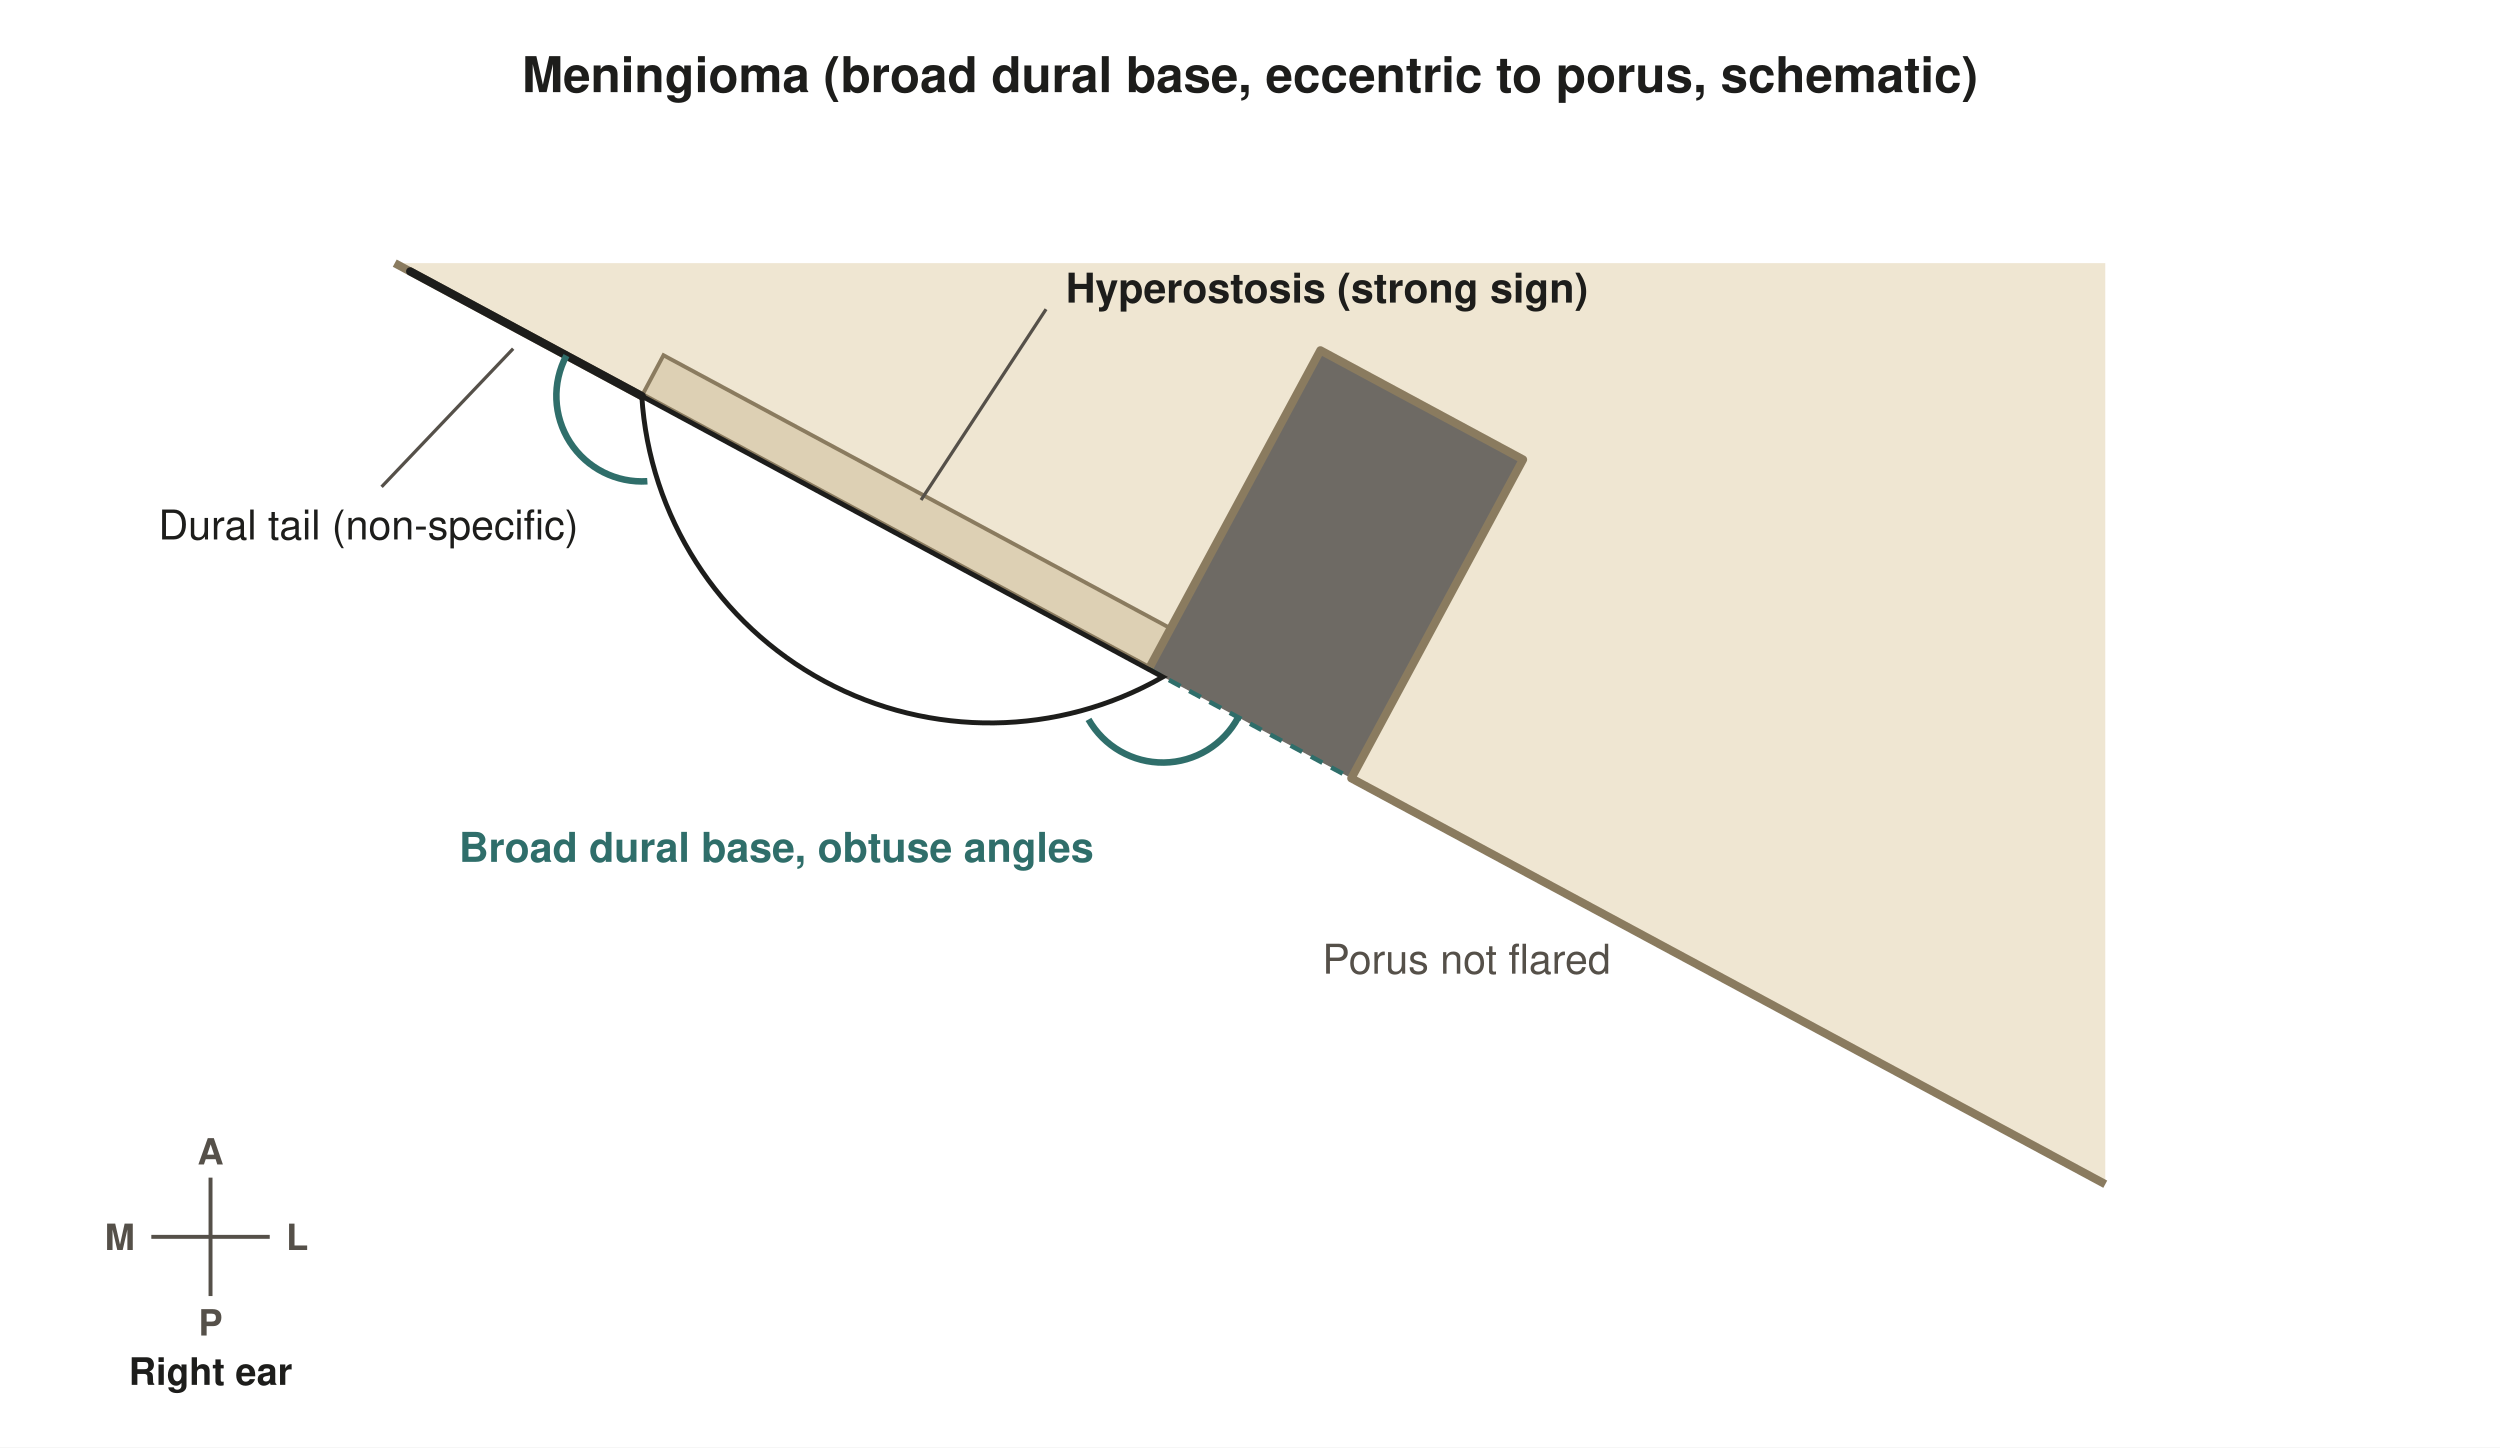
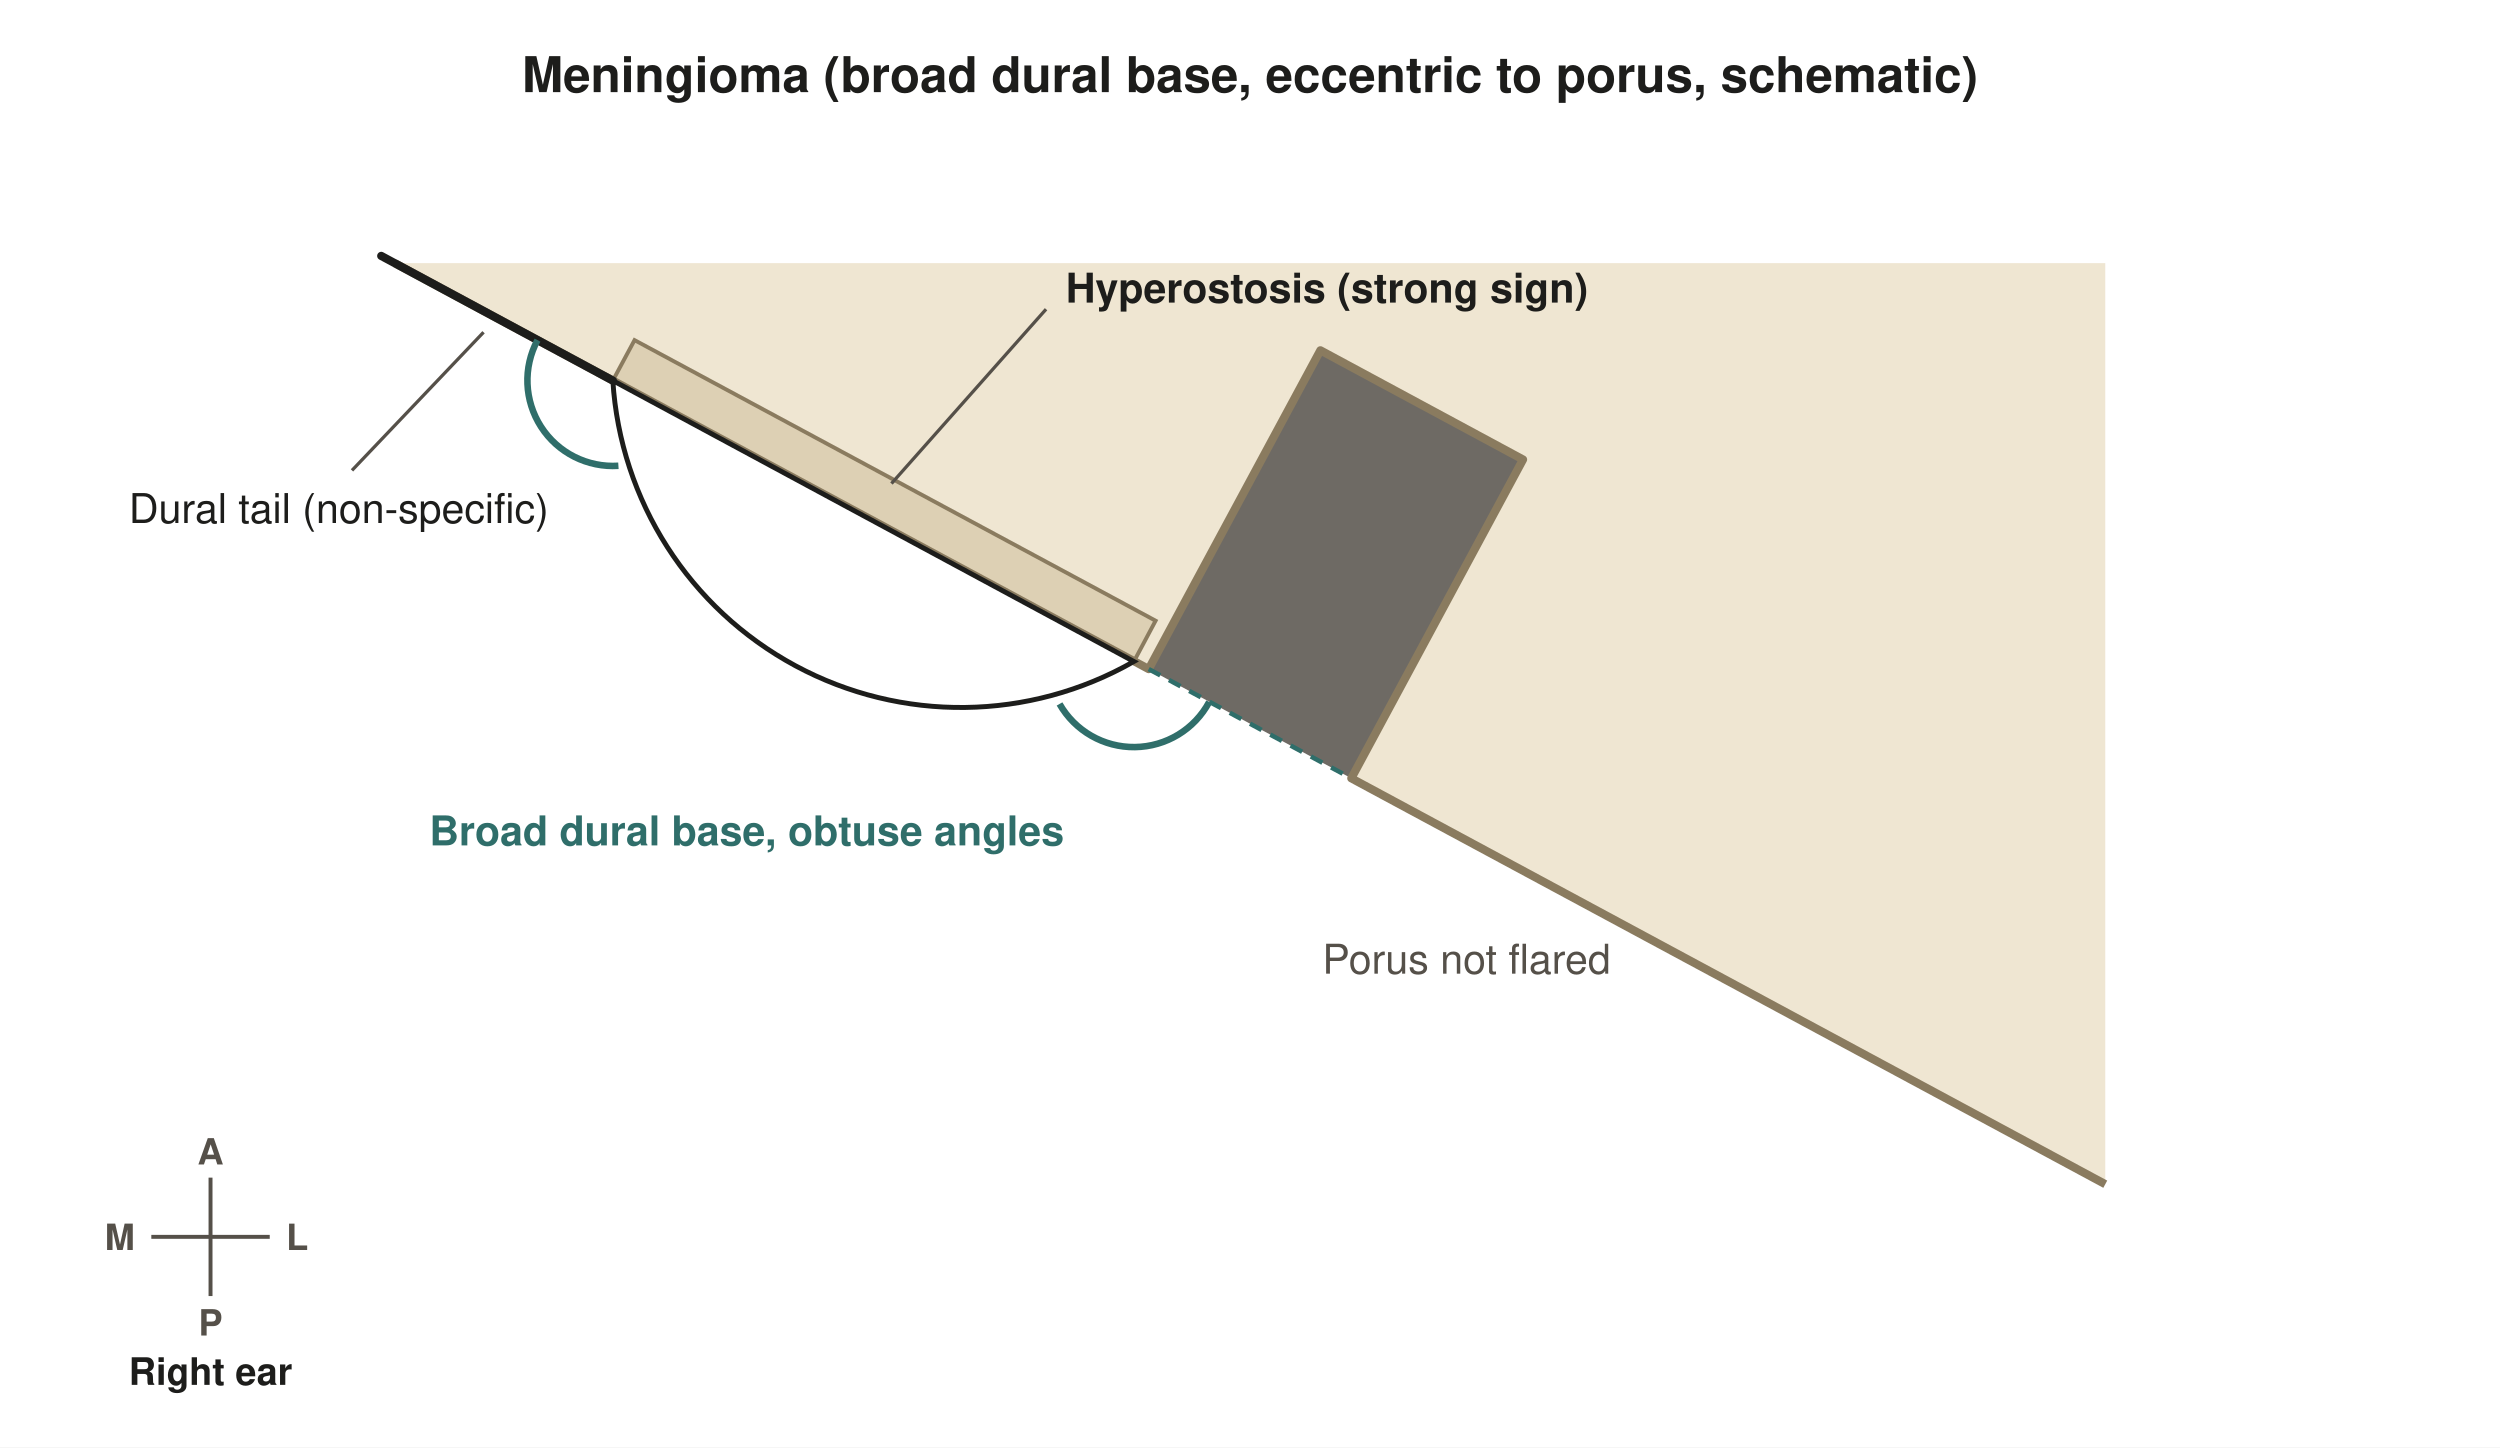
<svg xmlns="http://www.w3.org/2000/svg" viewBox="0 0 760 440" width="760" height="440" font-family="Helvetica, Arial, sans-serif" font-size="13" fill="#1d1d1b">
  <rect width="100%" height="100%" fill="#ffffff" />
  <text x="380" y="28" text-anchor="middle" font-size="15" font-weight="bold">Meningioma (broad dural base, eccentric to porus, schematic)</text>
  <path d="M 120 80 L 349.2 203.4 L 401.4 106.5 L 463 139.7 L 410.8 236.6 L 640 360 L 640 80 Z" fill="#efe6d2" stroke="none" />
-   <polygon points="195.1,120.4 349.2,203.4 355.8,191 201.7,108" fill="#ddd0b4" stroke="#8a7b5f" stroke-width="1.2" />
+   <polygon points="186.3,115.7 344.7,201.1 351.3,188.7 192.9,103.4" fill="#ddd0b4" stroke="#8a7b5f" stroke-width="1.2" />
  <g data-g="iac">
    <polygon points="349.2,203.4 401.4,106.5 463,139.7 410.8,236.6" fill="#555049" fill-opacity="0.85" stroke="none" />
  </g>
  <path d="M 120 80 L 349.2 203.4 L 401.4 106.5 L 463 139.7 L 410.8 236.6 L 640 360" fill="none" stroke="#8a7b5f" stroke-width="2.5" stroke-linejoin="round" />
  <g data-g="porus">
    <line x1="349.2" y1="203.4" x2="410.8" y2="236.6" stroke="#2F6E6A" stroke-width="1.4" stroke-dasharray="4 3" />
  </g>
-   <path d="M 195.1 120.4 A 106 106 0 0 0 353.5 205.8 Z" fill="#ffffff" stroke="#1d1d1b" stroke-width="1.5" />
-   <line x1="195.1" y1="120.4" x2="124.7" y2="82.5" stroke="#1d1d1b" stroke-width="2.5" stroke-linecap="round" />
-   <path d="M 172.2 108.1 A 26 26 0 0 0 196.8 146.3" fill="none" stroke="#2F6E6A" stroke-width="2" />
-   <path d="M 376.4 218.1 A 26 26 0 0 1 330.9 218.7" fill="none" stroke="#2F6E6A" stroke-width="2" />
+   <path d="M 186.3 115.7 A 106 106 0 0 0 344.7 201.1 Z" fill="#ffffff" stroke="#1d1d1b" stroke-width="1.5" />
+   <line x1="186.3" y1="115.7" x2="115.9" y2="77.8" stroke="#1d1d1b" stroke-width="2.5" stroke-linecap="round" />
+   <path d="M 163.4 103.4 A 26 26 0 0 0 188 141.6" fill="none" stroke="#2F6E6A" stroke-width="2" />
+   <path d="M 367.6 213.4 A 26 26 0 0 1 322.1 214" fill="none" stroke="#2F6E6A" stroke-width="2" />
  <g data-label="1" font-size="12.5">
-     <text x="236" y="262" text-anchor="middle" font-weight="bold" fill="#2F6E6A">Broad dural base, obtuse angles</text>
-     <line x1="156" y1="106" x2="116" y2="148" stroke="#555049" stroke-width="1" />
-     <text x="112" y="164" text-anchor="middle">Dural tail (non-specific)</text>
-     <line x1="280" y1="152" x2="318" y2="94" stroke="#555049" stroke-width="1" />
+     <text x="227" y="257" text-anchor="middle" font-weight="bold" fill="#2F6E6A">Broad dural base, obtuse angles</text>
+     <line x1="147" y1="101" x2="107" y2="143" stroke="#555049" stroke-width="1" />
+     <text x="103" y="159" text-anchor="middle">Dural tail (non-specific)</text>
+     <line x1="271" y1="147" x2="318" y2="94" stroke="#555049" stroke-width="1" />
    <text x="324" y="92" text-anchor="start" font-weight="bold">Hyperostosis (strong sign)</text>
    <text x="402" y="296" text-anchor="start" fill="#555049">Porus not flared</text>
  </g>
  <g data-label="1" font-size="11" fill="#555049">
    <line x1="46" y1="376" x2="82" y2="376" stroke="#555049" stroke-width="1.2" />
    <line x1="64" y1="358" x2="64" y2="394" stroke="#555049" stroke-width="1.2" />
    <text x="64" y="354" text-anchor="middle" font-weight="bold">A</text>
    <text x="64" y="406" text-anchor="middle" font-weight="bold">P</text>
    <text x="41" y="380" text-anchor="end" font-weight="bold">M</text>
    <text x="87" y="380" text-anchor="start" font-weight="bold">L</text>
    <text x="64" y="421" text-anchor="middle" font-size="11.5" font-weight="bold" fill="#1d1d1b">Right ear</text>
  </g>
</svg>
